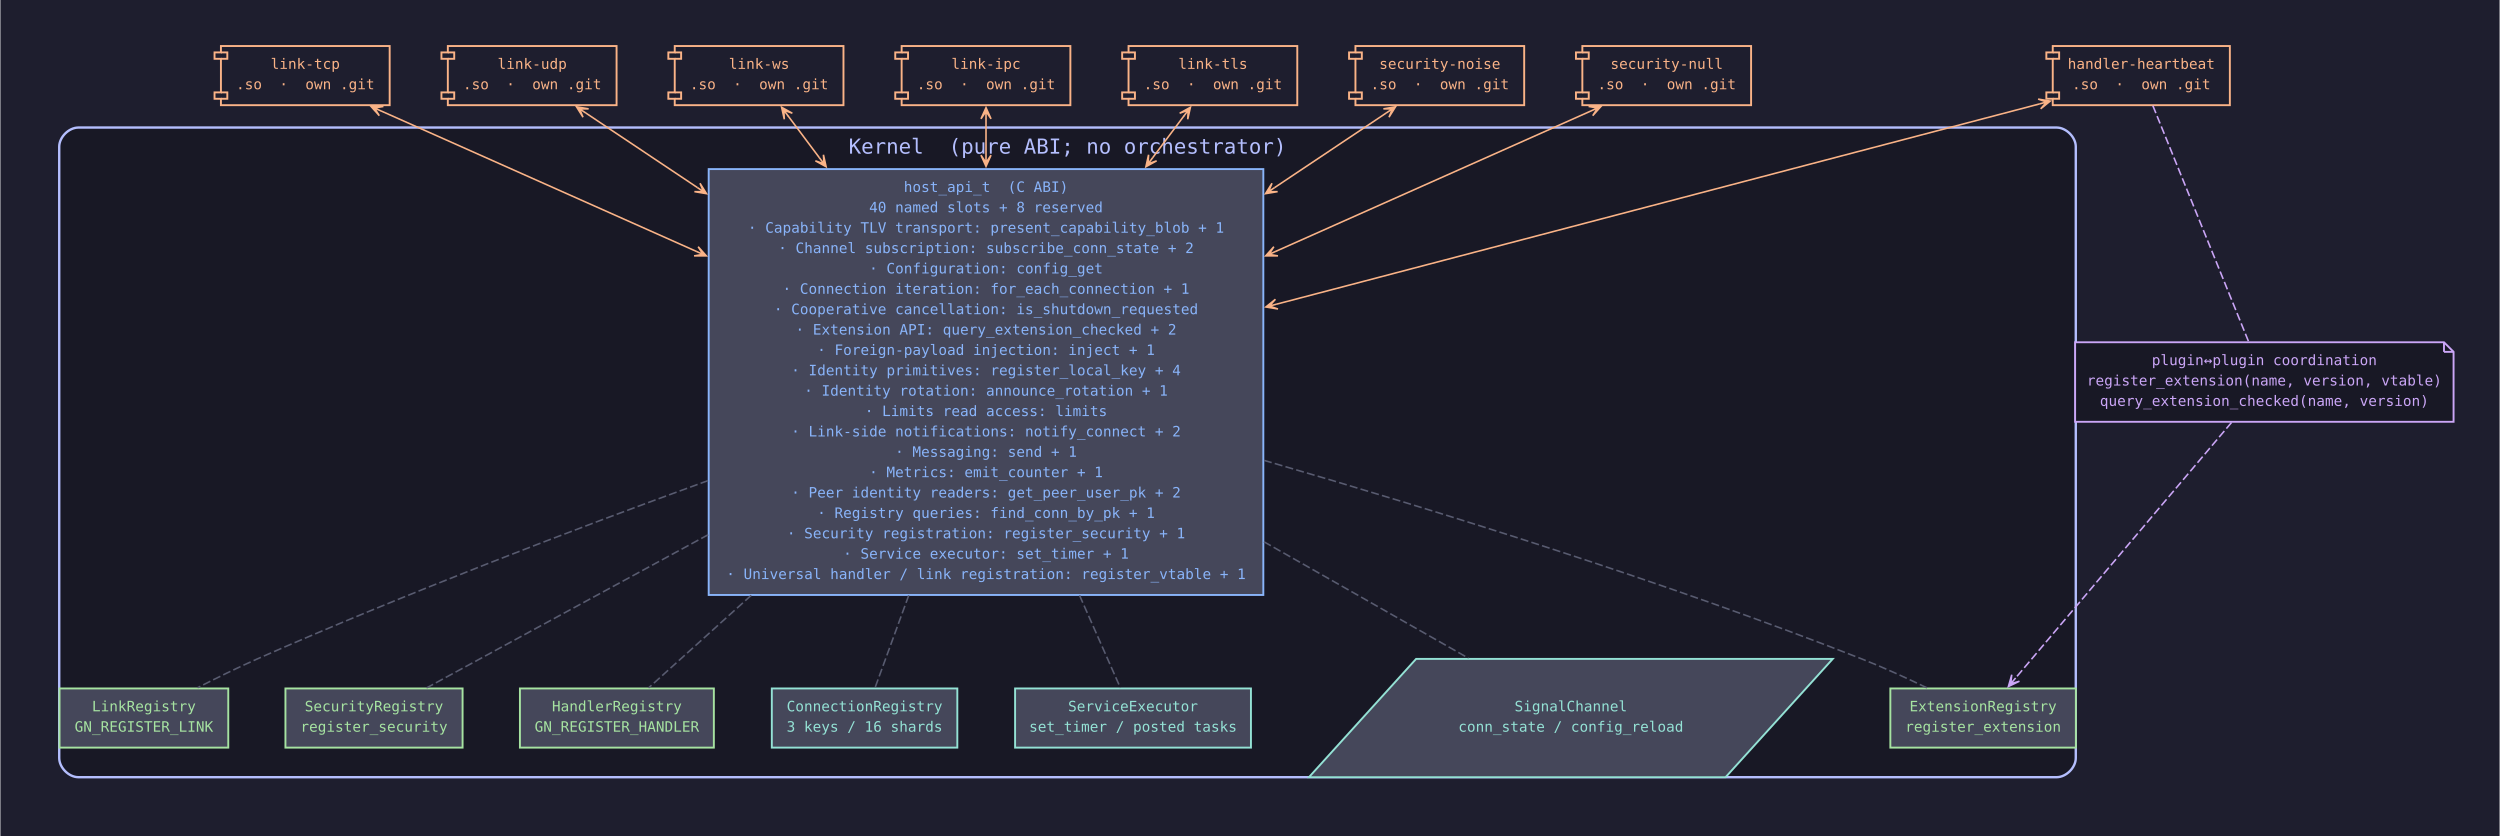
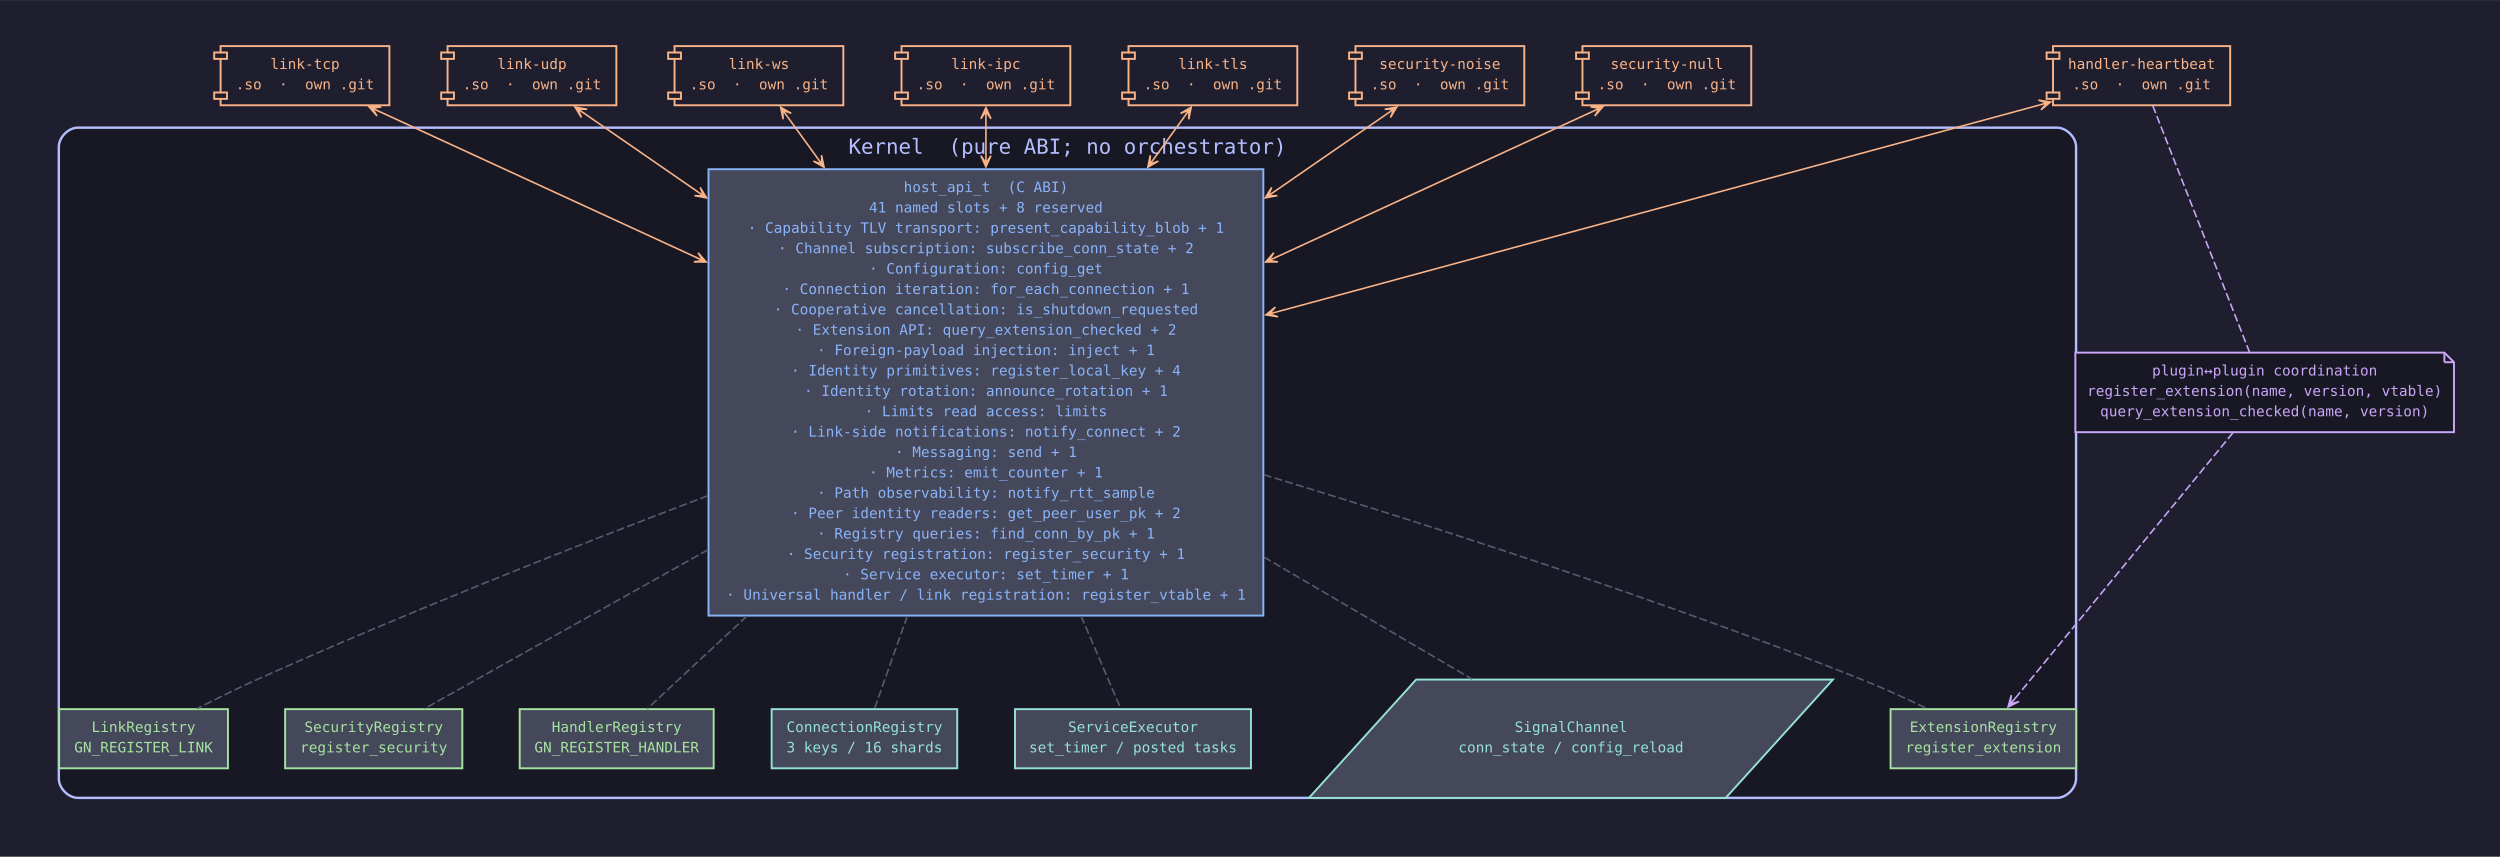
- <svg xmlns="http://www.w3.org/2000/svg" width="1564pt" height="523pt" viewBox="0.00 0.00 1564.02 523.18">
-   <g id="graph0" class="graph" transform="scale(1 1) rotate(0) translate(28.8 494.38)">
-     <polygon fill="#1e1e2e" stroke="none" points="-28.8,28.8 -28.8,-494.38 1535.22,-494.38 1535.22,28.8 -28.8,28.8" />
+ <svg xmlns="http://www.w3.org/2000/svg" width="1564pt" height="536pt" viewBox="0.00 0.00 1564.02 535.93">
+   <g id="graph0" class="graph" transform="scale(1 1) rotate(0) translate(28.8 507.13)">
+     <polygon fill="#1e1e2e" stroke="none" points="-28.8,28.8 -28.8,-507.13 1535.22,-507.13 1535.22,28.8 -28.8,28.8" />
    <g id="clust1" class="cluster">
-       <path fill="#181825" stroke="#b4befe" stroke-width="1.5" d="M20,-8C20,-8 1258,-8 1258,-8 1264,-8 1270,-14 1270,-20 1270,-20 1270,-402.56 1270,-402.56 1270,-408.56 1264,-414.56 1258,-414.56 1258,-414.56 20,-414.56 20,-414.56 14,-414.56 8,-408.56 8,-402.56 8,-402.56 8,-20 8,-20 8,-14 14,-8 20,-8" />
-       <text text-anchor="middle" x="639" y="-398.21" font-family="JetBrains Mono,Fira Code,monospace" font-size="13.00" fill="#b4befe">Kernel  (pure ABI; no orchestrator)</text>
+       <path fill="#181825" stroke="#b4befe" stroke-width="1.5" d="M20,-8C20,-8 1258,-8 1258,-8 1264,-8 1270,-14 1270,-20 1270,-20 1270,-415.31 1270,-415.31 1270,-421.31 1264,-427.31 1258,-427.31 1258,-427.31 20,-427.31 20,-427.31 14,-427.31 8,-421.31 8,-415.31 8,-415.31 8,-20 8,-20 8,-14 14,-8 20,-8" />
+       <text text-anchor="middle" x="639" y="-410.96" font-family="JetBrains Mono,Fira Code,monospace" font-size="13.00" fill="#b4befe">Kernel  (pure ABI; no orchestrator)</text>
    </g>
    <g id="node1" class="node">
-       <polygon fill="#45475a" stroke="#89b4fa" stroke-width="1.2" points="761.55,-388.56 414.45,-388.56 414.45,-122.04 761.55,-122.04 761.55,-388.56" />
-       <text text-anchor="middle" x="588" y="-374.25" font-family="JetBrains Mono,Fira Code,monospace" font-size="9.00" fill="#89b4fa">host_api_t  (C ABI)</text>
-       <text text-anchor="middle" x="588" y="-361.5" font-family="JetBrains Mono,Fira Code,monospace" font-size="9.00" fill="#89b4fa">40 named slots + 8 reserved</text>
-       <text text-anchor="middle" x="588" y="-348.75" font-family="JetBrains Mono,Fira Code,monospace" font-size="9.00" fill="#89b4fa">  · Capability TLV transport: present_capability_blob + 1</text>
-       <text text-anchor="middle" x="588" y="-336" font-family="JetBrains Mono,Fira Code,monospace" font-size="9.00" fill="#89b4fa">  · Channel subscription: subscribe_conn_state + 2</text>
-       <text text-anchor="middle" x="588" y="-323.25" font-family="JetBrains Mono,Fira Code,monospace" font-size="9.00" fill="#89b4fa">  · Configuration: config_get</text>
-       <text text-anchor="middle" x="588" y="-310.5" font-family="JetBrains Mono,Fira Code,monospace" font-size="9.00" fill="#89b4fa">  · Connection iteration: for_each_connection + 1</text>
-       <text text-anchor="middle" x="588" y="-297.75" font-family="JetBrains Mono,Fira Code,monospace" font-size="9.00" fill="#89b4fa">  · Cooperative cancellation: is_shutdown_requested</text>
-       <text text-anchor="middle" x="588" y="-285" font-family="JetBrains Mono,Fira Code,monospace" font-size="9.00" fill="#89b4fa">  · Extension API: query_extension_checked + 2</text>
-       <text text-anchor="middle" x="588" y="-272.25" font-family="JetBrains Mono,Fira Code,monospace" font-size="9.00" fill="#89b4fa">  · Foreign-payload injection: inject + 1</text>
-       <text text-anchor="middle" x="588" y="-259.5" font-family="JetBrains Mono,Fira Code,monospace" font-size="9.00" fill="#89b4fa">  · Identity primitives: register_local_key + 4</text>
-       <text text-anchor="middle" x="588" y="-246.75" font-family="JetBrains Mono,Fira Code,monospace" font-size="9.00" fill="#89b4fa">  · Identity rotation: announce_rotation + 1</text>
-       <text text-anchor="middle" x="588" y="-234" font-family="JetBrains Mono,Fira Code,monospace" font-size="9.00" fill="#89b4fa">  · Limits read access: limits</text>
-       <text text-anchor="middle" x="588" y="-221.25" font-family="JetBrains Mono,Fira Code,monospace" font-size="9.00" fill="#89b4fa">  · Link-side notifications: notify_connect + 2</text>
-       <text text-anchor="middle" x="588" y="-208.5" font-family="JetBrains Mono,Fira Code,monospace" font-size="9.00" fill="#89b4fa">  · Messaging: send + 1</text>
-       <text text-anchor="middle" x="588" y="-195.75" font-family="JetBrains Mono,Fira Code,monospace" font-size="9.00" fill="#89b4fa">  · Metrics: emit_counter + 1</text>
+       <polygon fill="#45475a" stroke="#89b4fa" stroke-width="1.2" points="761.55,-401.31 414.45,-401.31 414.45,-122.04 761.55,-122.04 761.55,-401.31" />
+       <text text-anchor="middle" x="588" y="-387" font-family="JetBrains Mono,Fira Code,monospace" font-size="9.00" fill="#89b4fa">host_api_t  (C ABI)</text>
+       <text text-anchor="middle" x="588" y="-374.25" font-family="JetBrains Mono,Fira Code,monospace" font-size="9.00" fill="#89b4fa">41 named slots + 8 reserved</text>
+       <text text-anchor="middle" x="588" y="-361.5" font-family="JetBrains Mono,Fira Code,monospace" font-size="9.00" fill="#89b4fa">  · Capability TLV transport: present_capability_blob + 1</text>
+       <text text-anchor="middle" x="588" y="-348.75" font-family="JetBrains Mono,Fira Code,monospace" font-size="9.00" fill="#89b4fa">  · Channel subscription: subscribe_conn_state + 2</text>
+       <text text-anchor="middle" x="588" y="-336" font-family="JetBrains Mono,Fira Code,monospace" font-size="9.00" fill="#89b4fa">  · Configuration: config_get</text>
+       <text text-anchor="middle" x="588" y="-323.25" font-family="JetBrains Mono,Fira Code,monospace" font-size="9.00" fill="#89b4fa">  · Connection iteration: for_each_connection + 1</text>
+       <text text-anchor="middle" x="588" y="-310.5" font-family="JetBrains Mono,Fira Code,monospace" font-size="9.00" fill="#89b4fa">  · Cooperative cancellation: is_shutdown_requested</text>
+       <text text-anchor="middle" x="588" y="-297.75" font-family="JetBrains Mono,Fira Code,monospace" font-size="9.00" fill="#89b4fa">  · Extension API: query_extension_checked + 2</text>
+       <text text-anchor="middle" x="588" y="-285" font-family="JetBrains Mono,Fira Code,monospace" font-size="9.00" fill="#89b4fa">  · Foreign-payload injection: inject + 1</text>
+       <text text-anchor="middle" x="588" y="-272.25" font-family="JetBrains Mono,Fira Code,monospace" font-size="9.00" fill="#89b4fa">  · Identity primitives: register_local_key + 4</text>
+       <text text-anchor="middle" x="588" y="-259.5" font-family="JetBrains Mono,Fira Code,monospace" font-size="9.00" fill="#89b4fa">  · Identity rotation: announce_rotation + 1</text>
+       <text text-anchor="middle" x="588" y="-246.75" font-family="JetBrains Mono,Fira Code,monospace" font-size="9.00" fill="#89b4fa">  · Limits read access: limits</text>
+       <text text-anchor="middle" x="588" y="-234" font-family="JetBrains Mono,Fira Code,monospace" font-size="9.00" fill="#89b4fa">  · Link-side notifications: notify_connect + 2</text>
+       <text text-anchor="middle" x="588" y="-221.25" font-family="JetBrains Mono,Fira Code,monospace" font-size="9.00" fill="#89b4fa">  · Messaging: send + 1</text>
+       <text text-anchor="middle" x="588" y="-208.5" font-family="JetBrains Mono,Fira Code,monospace" font-size="9.00" fill="#89b4fa">  · Metrics: emit_counter + 1</text>
+       <text text-anchor="middle" x="588" y="-195.75" font-family="JetBrains Mono,Fira Code,monospace" font-size="9.00" fill="#89b4fa">  · Path observability: notify_rtt_sample</text>
      <text text-anchor="middle" x="588" y="-183" font-family="JetBrains Mono,Fira Code,monospace" font-size="9.00" fill="#89b4fa">  · Peer identity readers: get_peer_user_pk + 2</text>
      <text text-anchor="middle" x="588" y="-170.25" font-family="JetBrains Mono,Fira Code,monospace" font-size="9.00" fill="#89b4fa">  · Registry queries: find_conn_by_pk + 1</text>
      <text text-anchor="middle" x="588" y="-157.5" font-family="JetBrains Mono,Fira Code,monospace" font-size="9.00" fill="#89b4fa">  · Security registration: register_security + 1</text>
      <text text-anchor="middle" x="588" y="-144.75" font-family="JetBrains Mono,Fira Code,monospace" font-size="9.00" fill="#89b4fa">  · Service executor: set_timer + 1</text>
      <text text-anchor="middle" x="588" y="-132" font-family="JetBrains Mono,Fira Code,monospace" font-size="9.00" fill="#89b4fa">  · Universal handler / link registration: register_vtable + 1</text>
    </g>
    <g id="node2" class="node">
      <polygon fill="#45475a" stroke="#a6e3a1" stroke-width="1.2" points="417.68,-63.53 296.32,-63.53 296.32,-26.51 417.68,-26.51 417.68,-63.53" />
      <text text-anchor="middle" x="357" y="-49.22" font-family="JetBrains Mono,Fira Code,monospace" font-size="9.00" fill="#a6e3a1">HandlerRegistry</text>
      <text text-anchor="middle" x="357" y="-36.47" font-family="JetBrains Mono,Fira Code,monospace" font-size="9.00" fill="#a6e3a1">GN_REGISTER_HANDLER</text>
    </g>
    <g id="edge1" class="edge">
-       <path fill="none" stroke="#585b70" stroke-dasharray="5,2" d="M441.05,-121.8C415.6,-98.86 392.36,-77.9 376.8,-63.87" />
+       <path fill="none" stroke="#585b70" stroke-dasharray="5,2" d="M438.44,-121.7C413.63,-98.65 391.13,-77.73 376.1,-63.76" />
    </g>
    <g id="node3" class="node">
      <polygon fill="#45475a" stroke="#a6e3a1" stroke-width="1.2" points="113.8,-63.53 8.2,-63.53 8.2,-26.51 113.8,-26.51 113.8,-63.53" />
      <text text-anchor="middle" x="61" y="-49.22" font-family="JetBrains Mono,Fira Code,monospace" font-size="9.00" fill="#a6e3a1">LinkRegistry</text>
      <text text-anchor="middle" x="61" y="-36.47" font-family="JetBrains Mono,Fira Code,monospace" font-size="9.00" fill="#a6e3a1">GN_REGISTER_LINK</text>
    </g>
    <g id="edge2" class="edge">
-       <path fill="none" stroke="#585b70" stroke-dasharray="5,2" d="M414.08,-193.62C328.27,-162.42 223.76,-122.5 132,-82.04 119.61,-76.57 106.3,-70.01 94.59,-64" />
+       <path fill="none" stroke="#585b70" stroke-dasharray="5,2" d="M413.96,-197C328.25,-164.5 223.84,-123.21 132,-82.04 119.64,-76.5 106.34,-69.92 94.63,-63.91" />
    </g>
    <g id="node4" class="node">
      <polygon fill="#45475a" stroke="#a6e3a1" stroke-width="1.2" points="260.43,-63.53 149.57,-63.53 149.57,-26.51 260.43,-26.51 260.43,-63.53" />
      <text text-anchor="middle" x="205" y="-49.22" font-family="JetBrains Mono,Fira Code,monospace" font-size="9.00" fill="#a6e3a1">SecurityRegistry</text>
      <text text-anchor="middle" x="205" y="-36.47" font-family="JetBrains Mono,Fira Code,monospace" font-size="9.00" fill="#a6e3a1">register_security</text>
    </g>
    <g id="edge3" class="edge">
-       <path fill="none" stroke="#585b70" stroke-dasharray="5,2" d="M414.15,-159.76C347.31,-123.41 277.57,-85.48 237.89,-63.9" />
+       <path fill="none" stroke="#585b70" stroke-dasharray="5,2" d="M414.15,-163.24C346.71,-125.44 276.33,-86 236.84,-63.86" />
    </g>
    <g id="node5" class="node">
      <polygon fill="#45475a" stroke="#a6e3a1" stroke-width="1.2" points="1270.05,-63.53 1153.95,-63.53 1153.95,-26.51 1270.05,-26.51 1270.05,-63.53" />
      <text text-anchor="middle" x="1212" y="-49.22" font-family="JetBrains Mono,Fira Code,monospace" font-size="9.00" fill="#a6e3a1">ExtensionRegistry</text>
      <text text-anchor="middle" x="1212" y="-36.47" font-family="JetBrains Mono,Fira Code,monospace" font-size="9.00" fill="#a6e3a1">register_extension</text>
    </g>
    <g id="edge4" class="edge">
-       <path fill="none" stroke="#585b70" stroke-dasharray="5,2" d="M761.97,-206.29C870.77,-174.63 1013.09,-130.22 1136,-82.04 1149.59,-76.71 1164.16,-70.05 1176.87,-63.91" />
+       <path fill="none" stroke="#585b70" stroke-dasharray="5,2" d="M761.86,-210.21C870.61,-177.12 1012.93,-131.03 1136,-82.04 1149.43,-76.69 1163.84,-70.1 1176.46,-64.01" />
    </g>
    <g id="node6" class="node">
      <polygon fill="#45475a" stroke="#94e2d5" stroke-width="1.2" points="570.05,-63.53 453.95,-63.53 453.95,-26.51 570.05,-26.51 570.05,-63.53" />
      <text text-anchor="middle" x="512" y="-49.22" font-family="JetBrains Mono,Fira Code,monospace" font-size="9.00" fill="#94e2d5">ConnectionRegistry</text>
      <text text-anchor="middle" x="512" y="-36.47" font-family="JetBrains Mono,Fira Code,monospace" font-size="9.00" fill="#94e2d5">3 keys / 16 shards</text>
    </g>
    <g id="edge5" class="edge">
-       <path fill="none" stroke="#585b70" stroke-dasharray="5,2" d="M539.65,-121.8C531.28,-98.86 523.63,-77.9 518.51,-63.87" />
+       <path fill="none" stroke="#585b70" stroke-dasharray="5,2" d="M538.79,-121.7C530.63,-98.65 523.23,-77.73 518.28,-63.76" />
    </g>
    <g id="node7" class="node">
      <polygon fill="#45475a" stroke="#94e2d5" stroke-width="1.2" points="753.8,-63.53 606.2,-63.53 606.2,-26.51 753.8,-26.51 753.8,-63.53" />
      <text text-anchor="middle" x="680" y="-49.22" font-family="JetBrains Mono,Fira Code,monospace" font-size="9.00" fill="#94e2d5">ServiceExecutor</text>
      <text text-anchor="middle" x="680" y="-36.47" font-family="JetBrains Mono,Fira Code,monospace" font-size="9.00" fill="#94e2d5">set_timer / posted tasks</text>
    </g>
    <g id="edge6" class="edge">
-       <path fill="none" stroke="#585b70" stroke-dasharray="5,2" d="M646.53,-121.8C656.66,-98.86 665.92,-77.9 672.12,-63.87" />
+       <path fill="none" stroke="#585b70" stroke-dasharray="5,2" d="M647.56,-121.7C657.44,-98.65 666.41,-77.73 672.39,-63.76" />
    </g>
    <g id="node8" class="node">
      <polygon fill="#45475a" stroke="#94e2d5" stroke-width="1.2" points="1117.91,-82.04 857.17,-82.04 790.09,-8 1050.83,-8 1117.91,-82.04" />
      <text text-anchor="middle" x="954" y="-49.22" font-family="JetBrains Mono,Fira Code,monospace" font-size="9.00" fill="#94e2d5">SignalChannel</text>
      <text text-anchor="middle" x="954" y="-36.47" font-family="JetBrains Mono,Fira Code,monospace" font-size="9.00" fill="#94e2d5">conn_state / config_reload</text>
    </g>
    <g id="edge7" class="edge">
-       <path fill="none" stroke="#585b70" stroke-dasharray="5,2" d="M761.89,-155.34C807.63,-129.31 854.13,-102.85 889.93,-82.48" />
+       <path fill="none" stroke="#585b70" stroke-dasharray="5,2" d="M761.89,-158.69C808.55,-131.32 856.01,-103.49 892.08,-82.34" />
    </g>
    <g id="node9" class="node">
-       <polygon fill="#1e1e2e" stroke="#fab387" stroke-width="1.2" points="1366.42,-465.58 1255.58,-465.58 1255.58,-461.58 1251.58,-461.58 1251.58,-457.58 1255.58,-457.58 1255.58,-436.56 1251.58,-436.56 1251.58,-432.56 1255.58,-432.56 1255.58,-428.56 1366.42,-428.56 1366.42,-465.58" />
-       <polyline fill="none" stroke="#fab387" stroke-width="1.2" points="1255.58,-461.58 1259.58,-461.58 1259.58,-457.58 1255.58,-457.58" />
-       <polyline fill="none" stroke="#fab387" stroke-width="1.2" points="1255.58,-436.56 1259.58,-436.56 1259.58,-432.56 1255.58,-432.56" />
-       <text text-anchor="middle" x="1311" y="-451.27" font-family="JetBrains Mono,Fira Code,monospace" font-size="9.00" fill="#fab387">handler-heartbeat</text>
-       <text text-anchor="middle" x="1311" y="-438.52" font-family="JetBrains Mono,Fira Code,monospace" font-size="9.00" fill="#fab387">.so  ·  own .git</text>
+       <polygon fill="#1e1e2e" stroke="#fab387" stroke-width="1.2" points="1366.42,-478.33 1255.58,-478.33 1255.58,-474.33 1251.58,-474.33 1251.58,-470.33 1255.58,-470.33 1255.58,-449.31 1251.58,-449.31 1251.58,-445.31 1255.58,-445.31 1255.58,-441.31 1366.42,-441.31 1366.42,-478.33" />
+       <polyline fill="none" stroke="#fab387" stroke-width="1.2" points="1255.58,-474.33 1259.58,-474.33 1259.58,-470.33 1255.58,-470.33" />
+       <polyline fill="none" stroke="#fab387" stroke-width="1.2" points="1255.58,-449.31 1259.58,-449.31 1259.58,-445.31 1255.58,-445.31" />
+       <text text-anchor="middle" x="1311" y="-464.02" font-family="JetBrains Mono,Fira Code,monospace" font-size="9.00" fill="#fab387">handler-heartbeat</text>
+       <text text-anchor="middle" x="1311" y="-451.27" font-family="JetBrains Mono,Fira Code,monospace" font-size="9.00" fill="#fab387">.so  ·  own .git</text>
    </g>
    <g id="edge8" class="edge">
-       <path fill="none" stroke="#fab387" d="M1247.31,-429.35C1141.5,-401.58 925.75,-344.95 769.81,-304.02" />
-       <polygon fill="#fab387" stroke="#fab387" points="1253.99,-431.11 1246.42,-432.38 1251.78,-430.53 1247.22,-429.33 1247.22,-429.33 1247.22,-429.33 1251.78,-430.53 1248.02,-426.28 1253.99,-431.11" />
-       <polygon fill="#fab387" stroke="#fab387" points="763.14,-302.27 770.72,-301 765.35,-302.85 769.92,-304.05 769.92,-304.05 769.92,-304.05 765.35,-302.85 769.12,-307.1 763.14,-302.27" />
+       <path fill="none" stroke="#fab387" d="M1247.31,-441.54C1141.5,-412.84 925.75,-354.3 769.81,-312" />
+       <polygon fill="#fab387" stroke="#fab387" points="1253.99,-443.35 1246.41,-444.56 1251.79,-442.76 1247.24,-441.52 1247.24,-441.52 1247.24,-441.52 1251.79,-442.76 1248.06,-438.48 1253.99,-443.35" />
+       <polygon fill="#fab387" stroke="#fab387" points="763.14,-310.19 770.72,-308.98 765.34,-310.79 769.9,-312.02 769.9,-312.02 769.9,-312.02 765.34,-310.79 769.07,-315.06 763.14,-310.19" />
    </g>
    <g id="node17" class="node">
-       <polygon fill="#181825" stroke="#cba6f7" stroke-width="1.2" points="1500.42,-280.18 1269.58,-280.18 1269.58,-230.41 1506.42,-230.41 1506.42,-274.18 1500.42,-280.18" />
-       <polyline fill="none" stroke="#cba6f7" stroke-width="1.2" points="1500.42,-280.18 1500.42,-274.18" />
-       <polyline fill="none" stroke="#cba6f7" stroke-width="1.2" points="1506.42,-274.18 1500.42,-274.18" />
-       <text text-anchor="middle" x="1388" y="-265.87" font-family="JetBrains Mono,Fira Code,monospace" font-size="9.00" fill="#cba6f7">plugin↔plugin coordination</text>
-       <text text-anchor="middle" x="1388" y="-253.12" font-family="JetBrains Mono,Fira Code,monospace" font-size="9.00" fill="#cba6f7">register_extension(name, version, vtable)</text>
-       <text text-anchor="middle" x="1388" y="-240.37" font-family="JetBrains Mono,Fira Code,monospace" font-size="9.00" fill="#cba6f7">query_extension_checked(name, version)</text>
+       <polygon fill="#181825" stroke="#cba6f7" stroke-width="1.2" points="1500.42,-286.56 1269.58,-286.56 1269.58,-236.79 1506.42,-236.79 1506.42,-280.56 1500.42,-286.56" />
+       <polyline fill="none" stroke="#cba6f7" stroke-width="1.2" points="1500.42,-286.56 1500.42,-280.56" />
+       <polyline fill="none" stroke="#cba6f7" stroke-width="1.2" points="1506.42,-280.56 1500.42,-280.56" />
+       <text text-anchor="middle" x="1388" y="-272.25" font-family="JetBrains Mono,Fira Code,monospace" font-size="9.00" fill="#cba6f7">plugin↔plugin coordination</text>
+       <text text-anchor="middle" x="1388" y="-259.5" font-family="JetBrains Mono,Fira Code,monospace" font-size="9.00" fill="#cba6f7">register_extension(name, version, vtable)</text>
+       <text text-anchor="middle" x="1388" y="-246.75" font-family="JetBrains Mono,Fira Code,monospace" font-size="9.00" fill="#cba6f7">query_extension_checked(name, version)</text>
    </g>
    <g id="edge16" class="edge">
-       <path fill="none" stroke="#cba6f7" stroke-dasharray="5,2" d="M1318.24,-428.22C1332.13,-393.99 1362.52,-319.1 1378.2,-280.45" />
+       <path fill="none" stroke="#cba6f7" stroke-dasharray="5,2" d="M1317.97,-441.07C1331.81,-405.8 1362.8,-326.87 1378.5,-286.88" />
    </g>
    <g id="node10" class="node">
-       <polygon fill="#1e1e2e" stroke="#fab387" stroke-width="1.2" points="214.8,-465.58 109.2,-465.58 109.2,-461.58 105.2,-461.58 105.2,-457.58 109.2,-457.58 109.2,-436.56 105.2,-436.56 105.2,-432.56 109.2,-432.56 109.2,-428.56 214.8,-428.56 214.8,-465.58" />
-       <polyline fill="none" stroke="#fab387" stroke-width="1.2" points="109.2,-461.58 113.2,-461.58 113.2,-457.58 109.2,-457.58" />
-       <polyline fill="none" stroke="#fab387" stroke-width="1.2" points="109.2,-436.56 113.2,-436.56 113.2,-432.56 109.2,-432.56" />
-       <text text-anchor="middle" x="162" y="-451.27" font-family="JetBrains Mono,Fira Code,monospace" font-size="9.00" fill="#fab387">link-tcp</text>
-       <text text-anchor="middle" x="162" y="-438.52" font-family="JetBrains Mono,Fira Code,monospace" font-size="9.00" fill="#fab387">.so  ·  own .git</text>
+       <polygon fill="#1e1e2e" stroke="#fab387" stroke-width="1.2" points="214.8,-478.33 109.2,-478.33 109.2,-474.33 105.2,-474.33 105.2,-470.33 109.2,-470.33 109.2,-449.31 105.2,-449.31 105.2,-445.31 109.2,-445.31 109.2,-441.31 214.8,-441.31 214.8,-478.33" />
+       <polyline fill="none" stroke="#fab387" stroke-width="1.2" points="109.2,-474.33 113.2,-474.33 113.2,-470.33 109.2,-470.33" />
+       <polyline fill="none" stroke="#fab387" stroke-width="1.2" points="109.2,-449.31 113.2,-449.31 113.2,-445.31 109.2,-445.31" />
+       <text text-anchor="middle" x="162" y="-464.02" font-family="JetBrains Mono,Fira Code,monospace" font-size="9.00" fill="#fab387">link-tcp</text>
+       <text text-anchor="middle" x="162" y="-451.27" font-family="JetBrains Mono,Fira Code,monospace" font-size="9.00" fill="#fab387">.so  ·  own .git</text>
    </g>
    <g id="edge9" class="edge">
-       <path fill="none" stroke="#fab387" d="M209.46,-424.93C257.42,-403.56 334.52,-369.22 406.67,-337.08" />
-       <polygon fill="#fab387" stroke="#fab387" points="203.19,-427.72 208.3,-422 205.27,-426.79 209.58,-424.87 209.58,-424.87 209.58,-424.87 205.27,-426.79 210.87,-427.75 203.19,-427.72" />
-       <polygon fill="#fab387" stroke="#fab387" points="412.98,-334.27 407.86,-339.99 410.89,-335.2 406.58,-337.12 406.58,-337.12 406.58,-337.12 410.89,-335.2 405.3,-334.24 412.98,-334.27" />
+       <path fill="none" stroke="#fab387" d="M208.3,-437.5C256.24,-415.43 334.21,-379.53 407.06,-345.99" />
+       <polygon fill="#fab387" stroke="#fab387" points="202.04,-440.38 207.08,-434.59 204.11,-439.43 208.4,-437.46 208.4,-437.46 208.4,-437.46 204.11,-439.43 209.72,-440.32 202.04,-440.38" />
+       <polygon fill="#fab387" stroke="#fab387" points="412.98,-343.26 407.94,-349.05 410.91,-344.21 406.63,-346.19 406.63,-346.19 406.63,-346.19 410.91,-344.21 405.31,-343.32 412.98,-343.26" />
    </g>
    <g id="node11" class="node">
-       <polygon fill="#1e1e2e" stroke="#fab387" stroke-width="1.2" points="356.8,-465.58 251.2,-465.58 251.2,-461.58 247.2,-461.58 247.2,-457.58 251.2,-457.58 251.2,-436.56 247.2,-436.56 247.2,-432.56 251.2,-432.56 251.2,-428.56 356.8,-428.56 356.8,-465.58" />
-       <polyline fill="none" stroke="#fab387" stroke-width="1.2" points="251.2,-461.58 255.2,-461.58 255.2,-457.58 251.2,-457.58" />
-       <polyline fill="none" stroke="#fab387" stroke-width="1.2" points="251.2,-436.56 255.2,-436.56 255.2,-432.56 251.2,-432.56" />
-       <text text-anchor="middle" x="304" y="-451.27" font-family="JetBrains Mono,Fira Code,monospace" font-size="9.00" fill="#fab387">link-udp</text>
-       <text text-anchor="middle" x="304" y="-438.52" font-family="JetBrains Mono,Fira Code,monospace" font-size="9.00" fill="#fab387">.so  ·  own .git</text>
+       <polygon fill="#1e1e2e" stroke="#fab387" stroke-width="1.2" points="356.8,-478.33 251.2,-478.33 251.2,-474.33 247.2,-474.33 247.2,-470.33 251.2,-470.33 251.2,-449.31 247.2,-449.31 247.2,-445.31 251.2,-445.31 251.2,-441.31 356.8,-441.31 356.8,-478.33" />
+       <polyline fill="none" stroke="#fab387" stroke-width="1.2" points="251.2,-474.33 255.2,-474.33 255.2,-470.33 251.2,-470.33" />
+       <polyline fill="none" stroke="#fab387" stroke-width="1.2" points="251.2,-449.31 255.2,-449.31 255.2,-445.31 251.2,-445.31" />
+       <text text-anchor="middle" x="304" y="-464.02" font-family="JetBrains Mono,Fira Code,monospace" font-size="9.00" fill="#fab387">link-udp</text>
+       <text text-anchor="middle" x="304" y="-451.27" font-family="JetBrains Mono,Fira Code,monospace" font-size="9.00" fill="#fab387">.so  ·  own .git</text>
    </g>
    <g id="edge10" class="edge">
-       <path fill="none" stroke="#fab387" d="M337.52,-423.67C356.06,-411.28 380.7,-394.82 407.3,-377.05" />
-       <polygon fill="#fab387" stroke="#fab387" points="331.73,-427.54 335.8,-421.03 333.63,-426.27 337.55,-423.65 337.55,-423.65 337.55,-423.65 333.63,-426.27 339.3,-426.27 331.73,-427.54" />
-       <polygon fill="#fab387" stroke="#fab387" points="413.09,-373.18 409.02,-379.69 411.19,-374.45 407.27,-377.07 407.27,-377.07 407.27,-377.07 411.19,-374.45 405.52,-374.45 413.09,-373.18" />
+       <path fill="none" stroke="#fab387" d="M336.52,-436.36C355.25,-423.43 380.43,-406.03 407.64,-387.24" />
+       <polygon fill="#fab387" stroke="#fab387" points="330.96,-440.2 334.93,-433.63 332.84,-438.9 336.72,-436.22 336.72,-436.22 336.72,-436.22 332.84,-438.9 338.51,-438.81 330.96,-440.2" />
+       <polygon fill="#fab387" stroke="#fab387" points="413.22,-383.38 409.25,-389.95 411.35,-384.68 407.46,-387.36 407.46,-387.36 407.46,-387.36 411.35,-384.68 405.67,-384.77 413.22,-383.38" />
    </g>
    <g id="node12" class="node">
-       <polygon fill="#1e1e2e" stroke="#fab387" stroke-width="1.2" points="498.8,-465.58 393.2,-465.58 393.2,-461.58 389.2,-461.58 389.2,-457.58 393.2,-457.58 393.2,-436.56 389.2,-436.56 389.2,-432.56 393.2,-432.56 393.2,-428.56 498.8,-428.56 498.8,-465.58" />
-       <polyline fill="none" stroke="#fab387" stroke-width="1.2" points="393.2,-461.58 397.2,-461.58 397.2,-457.58 393.2,-457.58" />
-       <polyline fill="none" stroke="#fab387" stroke-width="1.2" points="393.2,-436.56 397.2,-436.56 397.2,-432.56 393.2,-432.56" />
-       <text text-anchor="middle" x="446" y="-451.27" font-family="JetBrains Mono,Fira Code,monospace" font-size="9.00" fill="#fab387">link-ws</text>
-       <text text-anchor="middle" x="446" y="-438.52" font-family="JetBrains Mono,Fira Code,monospace" font-size="9.00" fill="#fab387">.so  ·  own .git</text>
+       <polygon fill="#1e1e2e" stroke="#fab387" stroke-width="1.2" points="498.8,-478.33 393.2,-478.33 393.2,-474.33 389.2,-474.33 389.2,-470.33 393.2,-470.33 393.2,-449.31 389.2,-449.31 389.2,-445.31 393.2,-445.31 393.2,-441.31 498.8,-441.31 498.8,-478.33" />
+       <polyline fill="none" stroke="#fab387" stroke-width="1.2" points="393.2,-474.33 397.2,-474.33 397.2,-470.33 393.2,-470.33" />
+       <polyline fill="none" stroke="#fab387" stroke-width="1.2" points="393.2,-449.31 397.2,-449.31 397.2,-445.31 393.2,-445.31" />
+       <text text-anchor="middle" x="446" y="-464.02" font-family="JetBrains Mono,Fira Code,monospace" font-size="9.00" fill="#fab387">link-ws</text>
+       <text text-anchor="middle" x="446" y="-451.27" font-family="JetBrains Mono,Fira Code,monospace" font-size="9.00" fill="#fab387">.so  ·  own .git</text>
    </g>
    <g id="edge11" class="edge">
-       <path fill="none" stroke="#fab387" d="M464.1,-421.88C469.77,-414.31 476.47,-405.35 483.78,-395.58" />
-       <polygon fill="#fab387" stroke="#fab387" points="460.09,-427.24 461.76,-419.75 461.46,-425.41 464.28,-421.64 464.28,-421.64 464.28,-421.64 461.46,-425.41 466.8,-423.52 460.09,-427.24" />
-       <polygon fill="#fab387" stroke="#fab387" points="487.94,-390.03 486.26,-397.52 486.57,-391.85 483.74,-395.63 483.74,-395.63 483.74,-395.63 486.57,-391.85 481.22,-393.74 487.94,-390.03" />
+       <path fill="none" stroke="#fab387" d="M463.66,-434.43C469.14,-426.86 475.62,-417.9 482.7,-408.12" />
+       <polygon fill="#fab387" stroke="#fab387" points="459.57,-440.08 461.12,-432.56 460.9,-438.23 463.67,-434.41 463.67,-434.41 463.67,-434.41 460.9,-438.23 466.22,-436.26 459.57,-440.08" />
+       <polygon fill="#fab387" stroke="#fab387" points="486.72,-402.57 485.17,-410.08 485.39,-404.42 482.62,-408.24 482.62,-408.24 482.62,-408.24 485.39,-404.42 480.07,-406.39 486.72,-402.57" />
    </g>
    <g id="node13" class="node">
-       <polygon fill="#1e1e2e" stroke="#fab387" stroke-width="1.2" points="640.8,-465.58 535.2,-465.58 535.2,-461.58 531.2,-461.58 531.2,-457.58 535.2,-457.58 535.2,-436.56 531.2,-436.56 531.2,-432.56 535.2,-432.56 535.2,-428.56 640.8,-428.56 640.8,-465.58" />
-       <polyline fill="none" stroke="#fab387" stroke-width="1.2" points="535.2,-461.58 539.2,-461.58 539.2,-457.58 535.2,-457.58" />
-       <polyline fill="none" stroke="#fab387" stroke-width="1.2" points="535.2,-436.56 539.2,-436.56 539.2,-432.56 535.2,-432.56" />
-       <text text-anchor="middle" x="588" y="-451.27" font-family="JetBrains Mono,Fira Code,monospace" font-size="9.00" fill="#fab387">link-ipc</text>
-       <text text-anchor="middle" x="588" y="-438.52" font-family="JetBrains Mono,Fira Code,monospace" font-size="9.00" fill="#fab387">.so  ·  own .git</text>
+       <polygon fill="#1e1e2e" stroke="#fab387" stroke-width="1.2" points="640.8,-478.33 535.2,-478.33 535.2,-474.33 531.2,-474.33 531.2,-470.33 535.2,-470.33 535.2,-449.31 531.2,-449.31 531.2,-445.31 535.2,-445.31 535.2,-441.31 640.8,-441.31 640.8,-478.33" />
+       <polyline fill="none" stroke="#fab387" stroke-width="1.2" points="535.2,-474.33 539.2,-474.33 539.2,-470.33 535.2,-470.33" />
+       <polyline fill="none" stroke="#fab387" stroke-width="1.2" points="535.2,-449.31 539.2,-449.31 539.2,-445.31 535.2,-445.31" />
+       <text text-anchor="middle" x="588" y="-464.02" font-family="JetBrains Mono,Fira Code,monospace" font-size="9.00" fill="#fab387">link-ipc</text>
+       <text text-anchor="middle" x="588" y="-451.27" font-family="JetBrains Mono,Fira Code,monospace" font-size="9.00" fill="#fab387">.so  ·  own .git</text>
    </g>
    <g id="edge12" class="edge">
-       <path fill="none" stroke="#fab387" d="M588,-420.24C588,-413.42 588,-405.55 588,-397.04" />
-       <polygon fill="#fab387" stroke="#fab387" points="588,-427 584.85,-420 588,-424.72 588,-420 588,-420 588,-420 588,-424.72 591.15,-420 588,-427" />
-       <polygon fill="#fab387" stroke="#fab387" points="588,-390.27 591.15,-397.27 588,-392.55 588,-397.27 588,-397.27 588,-397.27 588,-392.55 584.85,-397.27 588,-390.27" />
+       <path fill="none" stroke="#fab387" d="M588,-433.06C588,-426.19 588,-418.26 588,-409.66" />
+       <polygon fill="#fab387" stroke="#fab387" points="588,-439.85 584.85,-432.85 588,-437.57 588,-432.85 588,-432.85 588,-432.85 588,-437.57 591.15,-432.85 588,-439.85" />
+       <polygon fill="#fab387" stroke="#fab387" points="588,-402.8 591.15,-409.8 588,-405.08 588,-409.8 588,-409.8 588,-409.8 588,-405.08 584.85,-409.8 588,-402.8" />
    </g>
    <g id="node14" class="node">
-       <polygon fill="#1e1e2e" stroke="#fab387" stroke-width="1.2" points="782.8,-465.58 677.2,-465.58 677.2,-461.58 673.2,-461.58 673.2,-457.58 677.2,-457.58 677.2,-436.56 673.2,-436.56 673.2,-432.56 677.2,-432.56 677.2,-428.56 782.8,-428.56 782.8,-465.58" />
-       <polyline fill="none" stroke="#fab387" stroke-width="1.2" points="677.2,-461.58 681.2,-461.58 681.2,-457.58 677.2,-457.58" />
-       <polyline fill="none" stroke="#fab387" stroke-width="1.2" points="677.2,-436.56 681.2,-436.56 681.2,-432.56 677.2,-432.56" />
-       <text text-anchor="middle" x="730" y="-451.27" font-family="JetBrains Mono,Fira Code,monospace" font-size="9.00" fill="#fab387">link-tls</text>
-       <text text-anchor="middle" x="730" y="-438.52" font-family="JetBrains Mono,Fira Code,monospace" font-size="9.00" fill="#fab387">.so  ·  own .git</text>
+       <polygon fill="#1e1e2e" stroke="#fab387" stroke-width="1.2" points="782.8,-478.33 677.2,-478.33 677.2,-474.33 673.2,-474.33 673.2,-470.33 677.2,-470.33 677.2,-449.31 673.2,-449.31 673.2,-445.31 677.2,-445.31 677.2,-441.31 782.8,-441.31 782.8,-478.33" />
+       <polyline fill="none" stroke="#fab387" stroke-width="1.2" points="677.2,-474.33 681.2,-474.33 681.2,-470.33 677.2,-470.33" />
+       <polyline fill="none" stroke="#fab387" stroke-width="1.2" points="677.2,-449.31 681.2,-449.31 681.2,-445.31 677.2,-445.31" />
+       <text text-anchor="middle" x="730" y="-464.02" font-family="JetBrains Mono,Fira Code,monospace" font-size="9.00" fill="#fab387">link-tls</text>
+       <text text-anchor="middle" x="730" y="-451.27" font-family="JetBrains Mono,Fira Code,monospace" font-size="9.00" fill="#fab387">.so  ·  own .git</text>
    </g>
    <g id="edge13" class="edge">
-       <path fill="none" stroke="#fab387" d="M711.9,-421.88C706.23,-414.31 699.53,-405.35 692.22,-395.58" />
-       <polygon fill="#fab387" stroke="#fab387" points="715.91,-427.24 709.2,-423.52 714.54,-425.41 711.72,-421.64 711.72,-421.64 711.72,-421.64 714.54,-425.41 714.24,-419.75 715.91,-427.24" />
-       <polygon fill="#fab387" stroke="#fab387" points="688.06,-390.03 694.78,-393.74 689.43,-391.85 692.26,-395.63 692.26,-395.63 692.26,-395.63 689.43,-391.85 689.74,-397.52 688.06,-390.03" />
+       <path fill="none" stroke="#fab387" d="M712.34,-434.43C706.86,-426.86 700.38,-417.9 693.3,-408.12" />
+       <polygon fill="#fab387" stroke="#fab387" points="716.43,-440.08 709.78,-436.26 715.1,-438.23 712.33,-434.41 712.33,-434.41 712.33,-434.41 715.1,-438.23 714.88,-432.56 716.43,-440.08" />
+       <polygon fill="#fab387" stroke="#fab387" points="689.28,-402.57 695.93,-406.39 690.61,-404.42 693.38,-408.24 693.38,-408.24 693.38,-408.24 690.61,-404.42 690.83,-410.08 689.28,-402.57" />
    </g>
    <g id="node15" class="node">
-       <polygon fill="#1e1e2e" stroke="#fab387" stroke-width="1.2" points="924.8,-465.58 819.2,-465.58 819.2,-461.58 815.2,-461.58 815.2,-457.58 819.2,-457.58 819.2,-436.56 815.2,-436.56 815.2,-432.56 819.2,-432.56 819.2,-428.56 924.8,-428.56 924.8,-465.58" />
-       <polyline fill="none" stroke="#fab387" stroke-width="1.2" points="819.2,-461.58 823.2,-461.58 823.2,-457.58 819.2,-457.58" />
-       <polyline fill="none" stroke="#fab387" stroke-width="1.2" points="819.2,-436.56 823.2,-436.56 823.2,-432.56 819.2,-432.56" />
-       <text text-anchor="middle" x="872" y="-451.27" font-family="JetBrains Mono,Fira Code,monospace" font-size="9.00" fill="#fab387">security-noise</text>
-       <text text-anchor="middle" x="872" y="-438.52" font-family="JetBrains Mono,Fira Code,monospace" font-size="9.00" fill="#fab387">.so  ·  own .git</text>
+       <polygon fill="#1e1e2e" stroke="#fab387" stroke-width="1.2" points="924.8,-478.33 819.2,-478.33 819.2,-474.33 815.2,-474.33 815.2,-470.33 819.2,-470.33 819.2,-449.31 815.2,-449.31 815.2,-445.31 819.2,-445.31 819.2,-441.31 924.8,-441.31 924.8,-478.33" />
+       <polyline fill="none" stroke="#fab387" stroke-width="1.2" points="819.2,-474.33 823.2,-474.33 823.2,-470.33 819.2,-470.33" />
+       <polyline fill="none" stroke="#fab387" stroke-width="1.2" points="819.2,-449.31 823.2,-449.31 823.2,-445.31 819.2,-445.31" />
+       <text text-anchor="middle" x="872" y="-464.02" font-family="JetBrains Mono,Fira Code,monospace" font-size="9.00" fill="#fab387">security-noise</text>
+       <text text-anchor="middle" x="872" y="-451.27" font-family="JetBrains Mono,Fira Code,monospace" font-size="9.00" fill="#fab387">.so  ·  own .git</text>
    </g>
    <g id="edge14" class="edge">
-       <path fill="none" stroke="#fab387" d="M838.48,-423.67C819.94,-411.28 795.3,-394.82 768.7,-377.05" />
-       <polygon fill="#fab387" stroke="#fab387" points="844.27,-427.54 836.7,-426.27 842.37,-426.27 838.45,-423.65 838.45,-423.65 838.45,-423.65 842.37,-426.27 840.2,-421.03 844.27,-427.54" />
-       <polygon fill="#fab387" stroke="#fab387" points="762.91,-373.18 770.48,-374.45 764.81,-374.45 768.73,-377.07 768.73,-377.07 768.73,-377.07 764.81,-374.45 766.98,-379.69 762.91,-373.18" />
+       <path fill="none" stroke="#fab387" d="M839.48,-436.36C820.75,-423.43 795.57,-406.03 768.36,-387.24" />
+       <polygon fill="#fab387" stroke="#fab387" points="845.04,-440.2 837.49,-438.81 843.16,-438.9 839.28,-436.22 839.28,-436.22 839.28,-436.22 843.16,-438.9 841.07,-433.63 845.04,-440.2" />
+       <polygon fill="#fab387" stroke="#fab387" points="762.78,-383.38 770.33,-384.77 764.65,-384.68 768.54,-387.36 768.54,-387.36 768.54,-387.36 764.65,-384.68 766.75,-389.95 762.78,-383.38" />
    </g>
    <g id="node16" class="node">
-       <polygon fill="#1e1e2e" stroke="#fab387" stroke-width="1.2" points="1066.8,-465.58 961.2,-465.58 961.2,-461.58 957.2,-461.58 957.2,-457.58 961.2,-457.58 961.2,-436.56 957.2,-436.56 957.2,-432.56 961.2,-432.56 961.2,-428.56 1066.8,-428.56 1066.8,-465.58" />
-       <polyline fill="none" stroke="#fab387" stroke-width="1.2" points="961.2,-461.58 965.2,-461.58 965.2,-457.58 961.2,-457.58" />
-       <polyline fill="none" stroke="#fab387" stroke-width="1.2" points="961.2,-436.56 965.2,-436.56 965.2,-432.56 961.2,-432.56" />
-       <text text-anchor="middle" x="1014" y="-451.27" font-family="JetBrains Mono,Fira Code,monospace" font-size="9.00" fill="#fab387">security-null</text>
-       <text text-anchor="middle" x="1014" y="-438.52" font-family="JetBrains Mono,Fira Code,monospace" font-size="9.00" fill="#fab387">.so  ·  own .git</text>
+       <polygon fill="#1e1e2e" stroke="#fab387" stroke-width="1.2" points="1066.8,-478.33 961.2,-478.33 961.2,-474.33 957.2,-474.33 957.2,-470.33 961.2,-470.33 961.2,-449.31 957.2,-449.31 957.2,-445.31 961.2,-445.31 961.2,-441.31 1066.8,-441.31 1066.8,-478.33" />
+       <polyline fill="none" stroke="#fab387" stroke-width="1.2" points="961.2,-474.33 965.2,-474.33 965.2,-470.33 961.2,-470.33" />
+       <polyline fill="none" stroke="#fab387" stroke-width="1.2" points="961.2,-449.31 965.2,-449.31 965.2,-445.31 961.2,-445.31" />
+       <text text-anchor="middle" x="1014" y="-464.02" font-family="JetBrains Mono,Fira Code,monospace" font-size="9.00" fill="#fab387">security-null</text>
+       <text text-anchor="middle" x="1014" y="-451.27" font-family="JetBrains Mono,Fira Code,monospace" font-size="9.00" fill="#fab387">.so  ·  own .git</text>
    </g>
    <g id="edge15" class="edge">
-       <path fill="none" stroke="#fab387" d="M966.54,-424.93C918.58,-403.56 841.48,-369.22 769.33,-337.08" />
-       <polygon fill="#fab387" stroke="#fab387" points="972.81,-427.72 965.13,-427.75 970.73,-426.79 966.42,-424.87 966.42,-424.87 966.42,-424.87 970.73,-426.79 967.7,-422 972.81,-427.72" />
-       <polygon fill="#fab387" stroke="#fab387" points="763.02,-334.27 770.7,-334.24 765.11,-335.2 769.42,-337.12 769.42,-337.12 769.42,-337.12 765.11,-335.2 768.14,-339.99 763.02,-334.27" />
+       <path fill="none" stroke="#fab387" d="M967.7,-437.5C919.76,-415.43 841.79,-379.53 768.94,-345.99" />
+       <polygon fill="#fab387" stroke="#fab387" points="973.96,-440.38 966.28,-440.32 971.89,-439.43 967.6,-437.46 967.6,-437.46 967.6,-437.46 971.89,-439.43 968.92,-434.59 973.96,-440.38" />
+       <polygon fill="#fab387" stroke="#fab387" points="763.02,-343.26 770.69,-343.32 765.09,-344.21 769.37,-346.19 769.37,-346.19 769.37,-346.19 765.09,-344.21 768.06,-349.05 763.02,-343.26" />
    </g>
    <g id="edge17" class="edge">
-       <path fill="none" stroke="#cba6f7" stroke-dasharray="5,2" d="M1367.47,-230C1333.47,-189.77 1265.89,-109.8 1232.15,-69.86" />
-       <polygon fill="#cba6f7" stroke="#cba6f7" points="1227.82,-64.74 1234.74,-68.06 1229.29,-66.48 1232.34,-70.09 1232.34,-70.09 1232.34,-70.09 1229.29,-66.48 1229.93,-72.12 1227.82,-64.74" />
+       <path fill="none" stroke="#cba6f7" stroke-dasharray="5,2" d="M1368.15,-236.47C1334.28,-195.15 1265.68,-111.48 1231.82,-70.19" />
+       <polygon fill="#cba6f7" stroke="#cba6f7" points="1227.47,-64.88 1234.34,-68.3 1228.91,-66.65 1231.9,-70.3 1231.9,-70.3 1231.9,-70.3 1228.91,-66.65 1229.47,-72.29 1227.47,-64.88" />
    </g>
  </g>
</svg>
